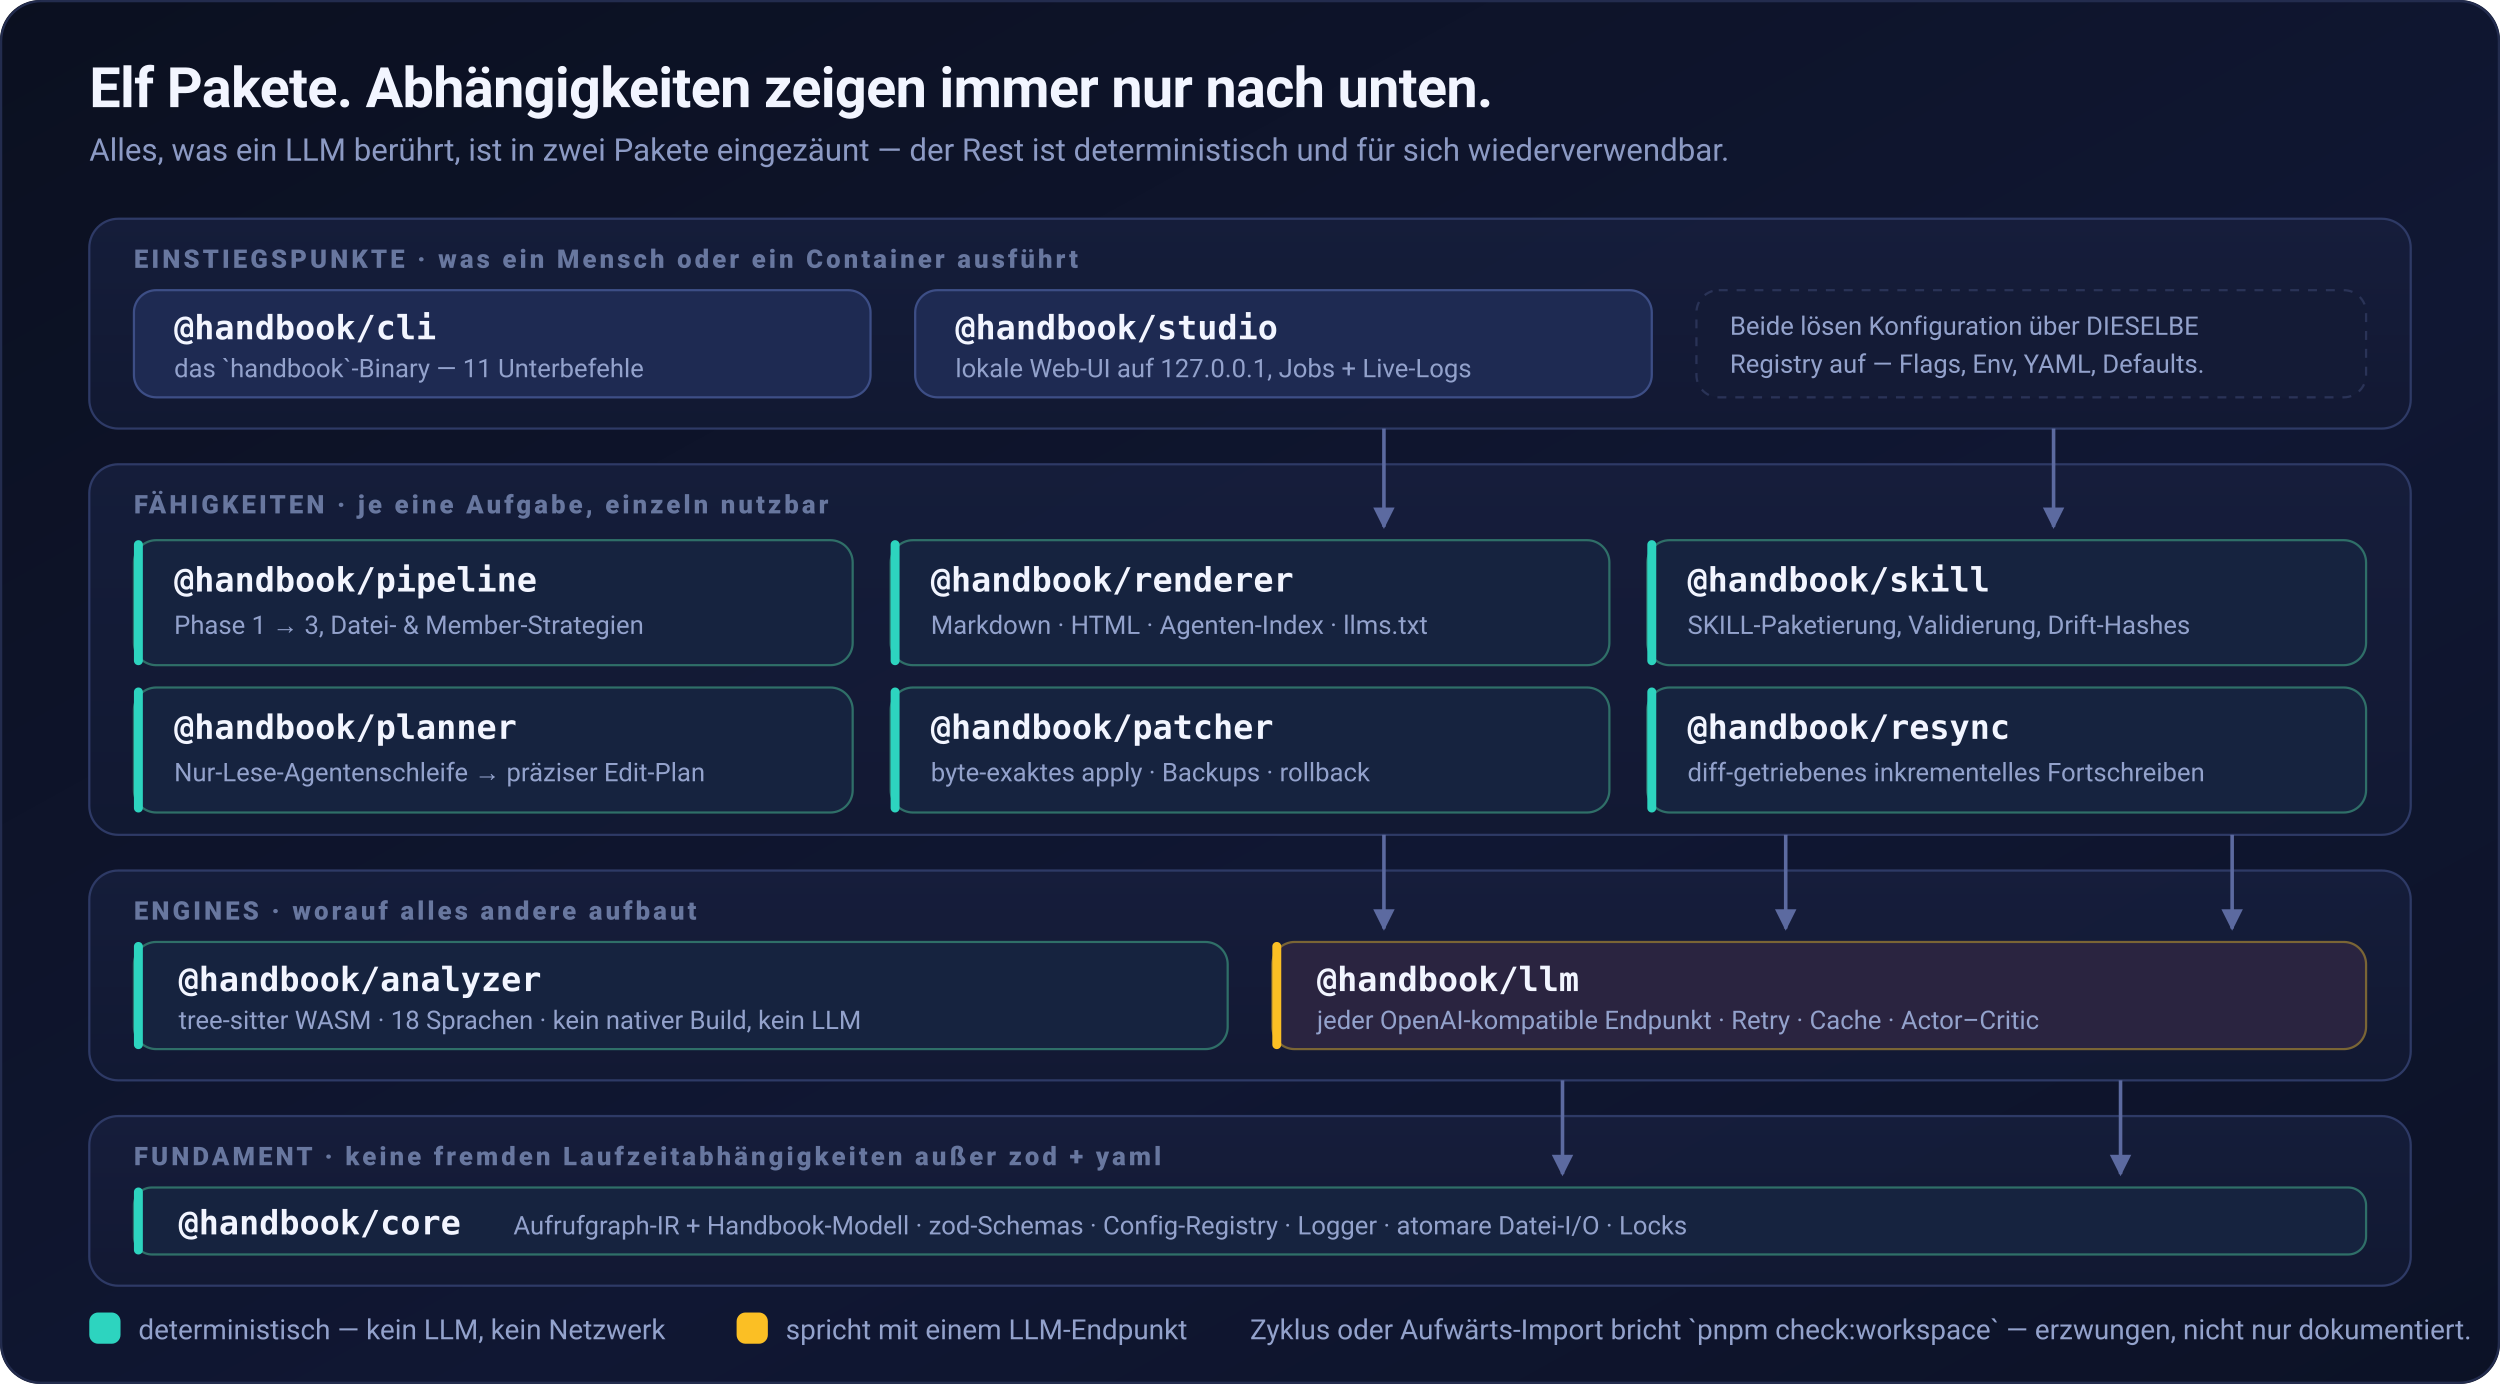
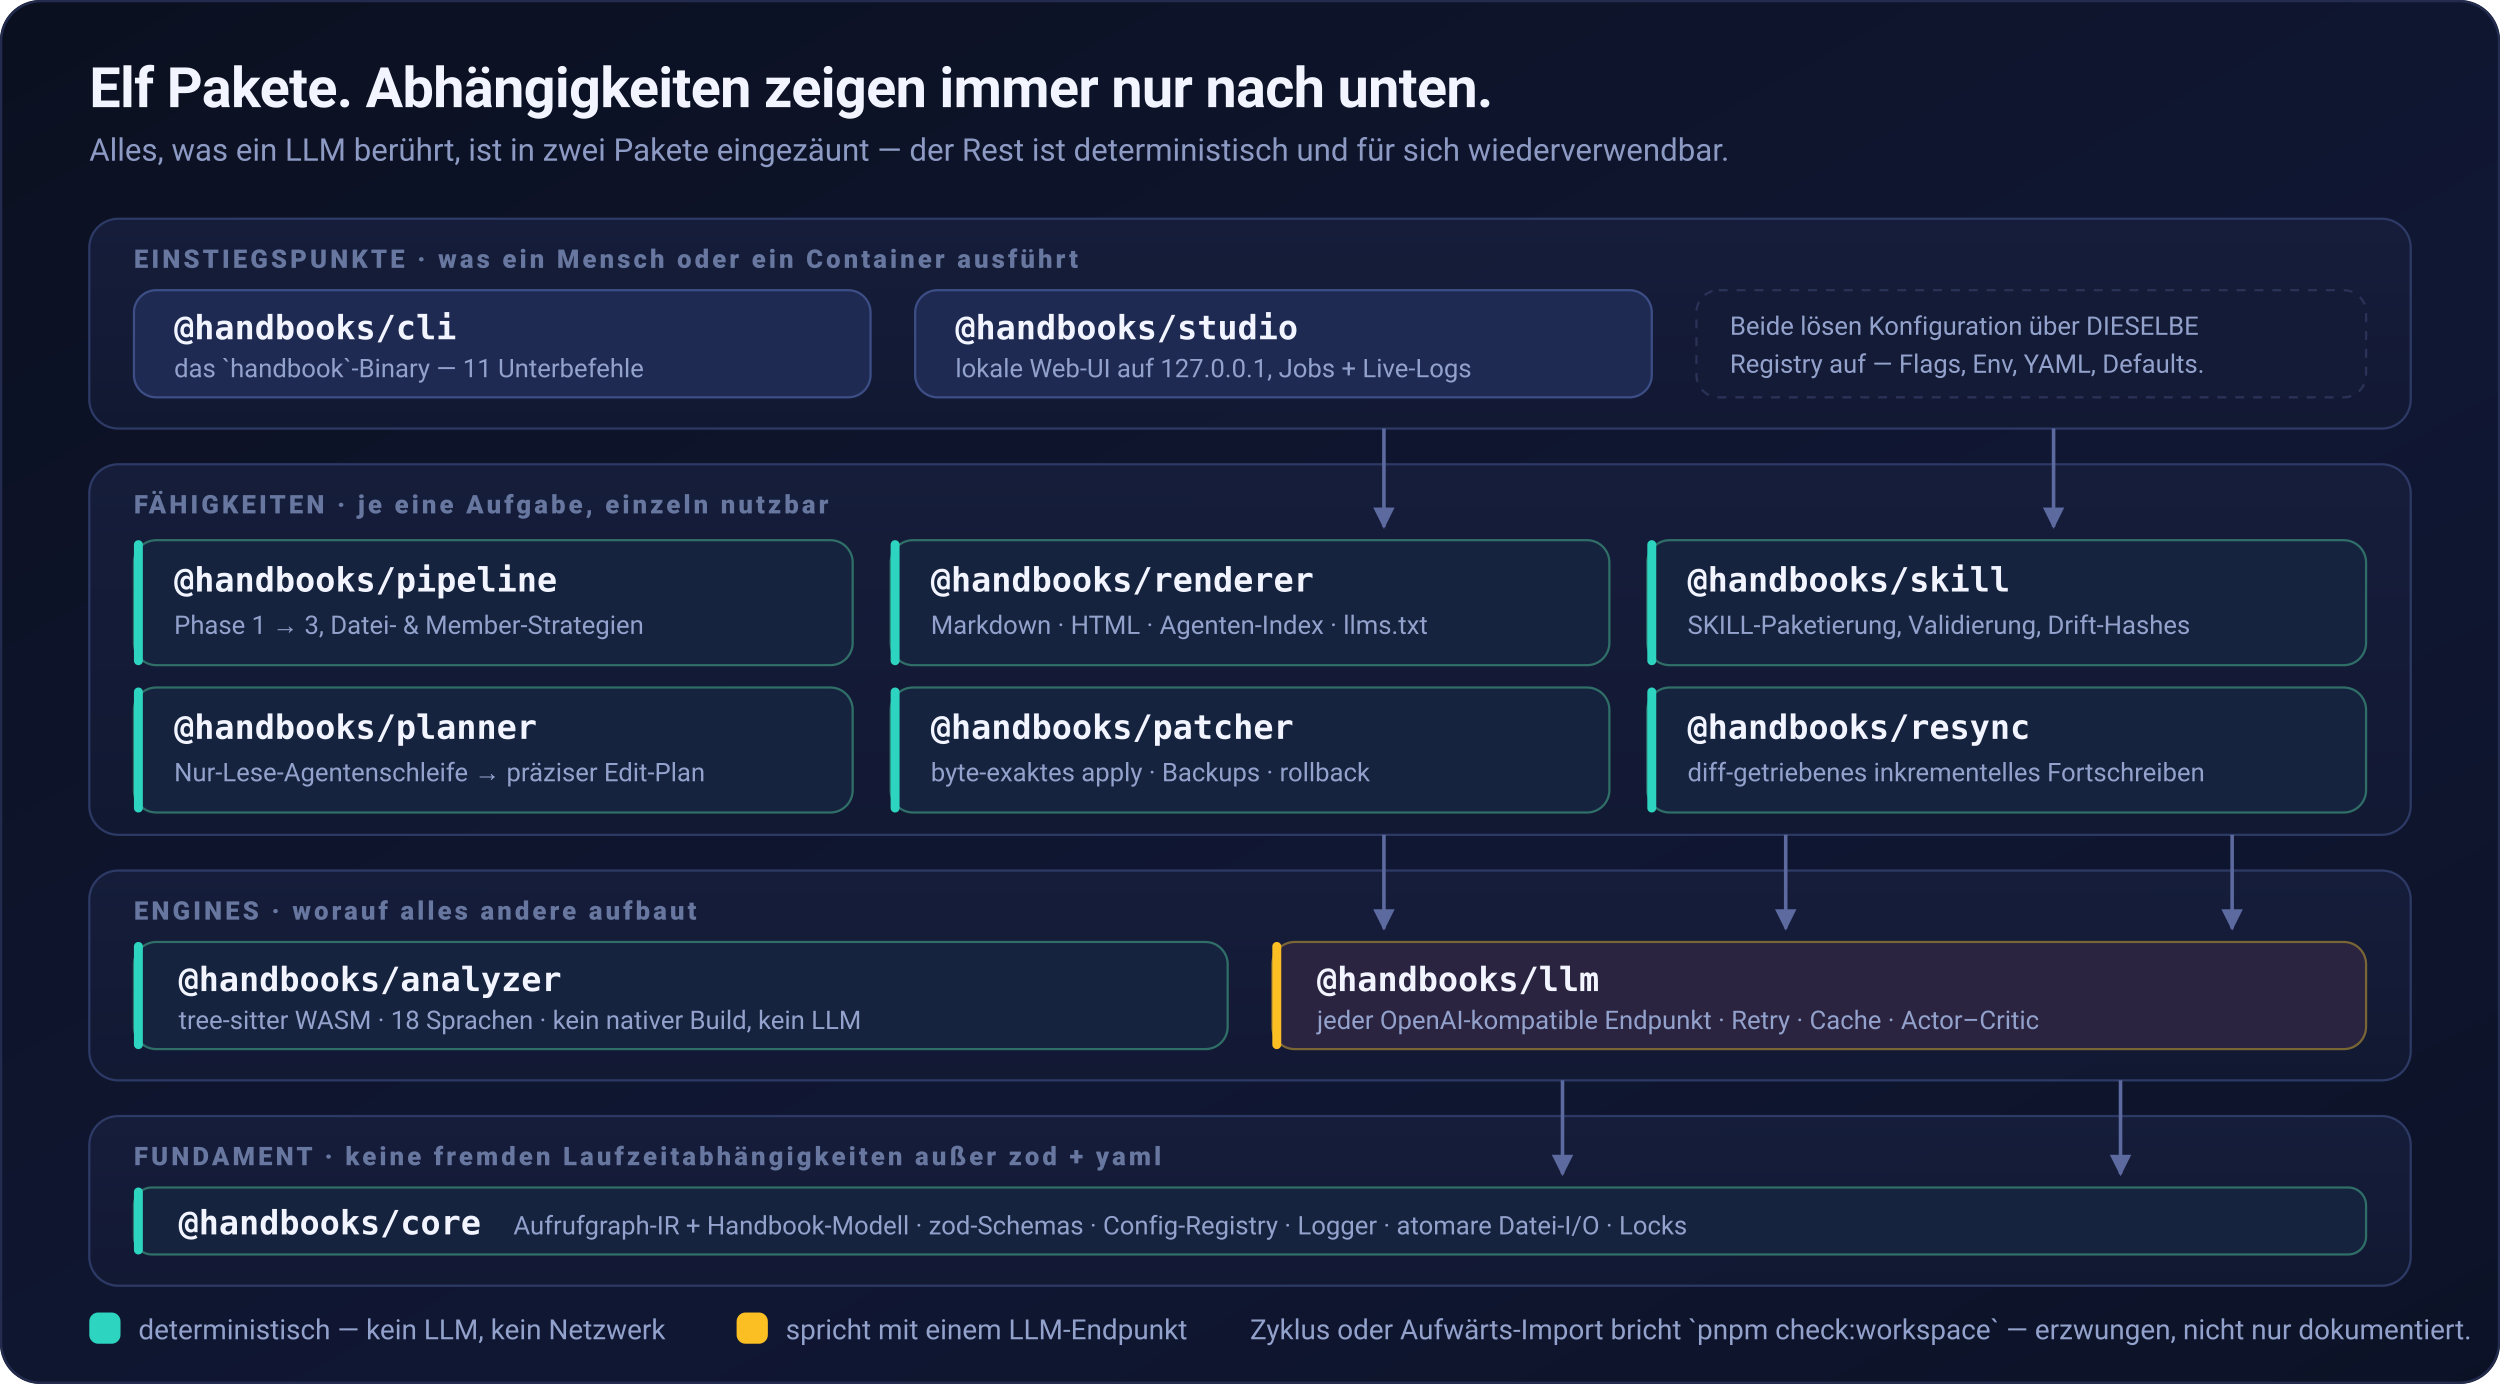
<svg xmlns="http://www.w3.org/2000/svg" width="1120" height="620" viewBox="0 0 1120 620" role="img" aria-label="Handbook monorepo architecture: eleven packages in four layers with a strictly one-way dependency direction">
  <defs>
    <linearGradient id="bg2" x1="0" y1="0" x2="1" y2="1">
      <stop offset="0%" stop-color="#0B1020" />
      <stop offset="60%" stop-color="#101733" />
      <stop offset="100%" stop-color="#0C1226" />
    </linearGradient>
    <linearGradient id="lane" x1="0" y1="0" x2="0" y2="1">
      <stop offset="0%" stop-color="#161E3C" stop-opacity="0.9" />
      <stop offset="100%" stop-color="#121933" stop-opacity="0.9" />
    </linearGradient>
    <marker id="dep" viewBox="0 0 10 10" refX="9" refY="5" markerWidth="6" markerHeight="6" orient="auto-start-reverse">
      <path d="M 0 0 L 10 5 L 0 10 z" fill="#5C6AA0" />
    </marker>
    <style>
      .t   { font-family: -apple-system, BlinkMacSystemFont, "Segoe UI", Roboto, "Helvetica Neue", Arial, sans-serif; }
      .m   { font-family: ui-monospace, SFMono-Regular, "SF Mono", Menlo, Consolas, monospace; }
      .h1  { fill:#F2F5FF; font-size:25px; font-weight:700; letter-spacing:-0.3px; }
      .sub { fill:#8C9AC4; font-size:14px; }
      .lane{ fill:#68779F; font-size:11.5px; font-weight:800; letter-spacing:1.4px; }
      .pkg { fill:#F2F5FF; font-size:15px; font-weight:700; }
      .role{ fill:#93A2CC; font-size:11.5px; }
      .leg { fill:#93A2CC; font-size:12.5px; }
    </style>
  </defs>
  <rect width="1120" height="620" rx="18" fill="url(#bg2)" />
  <rect x="0.5" y="0.5" width="1119" height="619" rx="18" fill="none" stroke="#232C4E" />
  <text class="t h1" x="40" y="48">Elf Pakete. Abhängigkeiten zeigen immer nur nach unten.</text>
  <text class="t sub" x="40" y="72">Alles, was ein LLM berührt, ist in zwei Pakete eingezäunt — der Rest ist deterministisch und für sich wiederverwendbar.</text>
  <rect x="40" y="98" width="1040" height="94" rx="13" fill="url(#lane)" stroke="#2E3A66" />
  <text class="t lane" x="60" y="120">EINSTIEGSPUNKTE · was ein Mensch oder ein Container ausführt</text>
  <rect x="60" y="130" width="330" height="48" rx="10" fill="#1E2A52" stroke="#3D4E86" />
-   <text class="m pkg" x="78" y="152">@handbook/cli</text>
+   <text class="m pkg" x="78" y="152">@handbooks/cli</text>
  <text class="t role" x="78" y="169">das `handbook`-Binary — 11 Unterbefehle</text>
  <rect x="410" y="130" width="330" height="48" rx="10" fill="#1E2A52" stroke="#3D4E86" />
-   <text class="m pkg" x="428" y="152">@handbook/studio</text>
+   <text class="m pkg" x="428" y="152">@handbooks/studio</text>
  <text class="t role" x="428" y="169">lokale Web-UI auf 127.0.0.1, Jobs + Live-Logs</text>
  <rect x="760" y="130" width="300" height="48" rx="10" fill="#141B36" stroke="#2A3357" stroke-dasharray="4 4" />
  <text class="t role" x="775" y="150" fill="#7E8CB6">Beide lösen Konfiguration über DIESELBE</text>
  <text class="t role" x="775" y="167" fill="#7E8CB6">Registry auf — Flags, Env, YAML, Defaults.</text>
  <rect x="40" y="208" width="1040" height="166" rx="13" fill="url(#lane)" stroke="#2E3A66" />
  <text class="t lane" x="60" y="230">FÄHIGKEITEN · je eine Aufgabe, einzeln nutzbar</text>
  <rect x="60" y="242" width="322" height="56" rx="10" fill="#16233F" stroke="#2F6F68" />
  <rect x="60" y="242" width="4" height="56" rx="2" fill="#2DD4BF" />
-   <text class="m pkg" x="78" y="265">@handbook/pipeline</text>
+   <text class="m pkg" x="78" y="265">@handbooks/pipeline</text>
  <text class="t role" x="78" y="284">Phase 1 → 3, Datei- &amp; Member-Strategien</text>
  <rect x="399" y="242" width="322" height="56" rx="10" fill="#16233F" stroke="#2F6F68" />
  <rect x="399" y="242" width="4" height="56" rx="2" fill="#2DD4BF" />
-   <text class="m pkg" x="417" y="265">@handbook/renderer</text>
+   <text class="m pkg" x="417" y="265">@handbooks/renderer</text>
  <text class="t role" x="417" y="284">Markdown · HTML · Agenten-Index · llms.txt</text>
  <rect x="738" y="242" width="322" height="56" rx="10" fill="#16233F" stroke="#2F6F68" />
  <rect x="738" y="242" width="4" height="56" rx="2" fill="#2DD4BF" />
-   <text class="m pkg" x="756" y="265">@handbook/skill</text>
+   <text class="m pkg" x="756" y="265">@handbooks/skill</text>
  <text class="t role" x="756" y="284">SKILL-Paketierung, Validierung, Drift-Hashes</text>
  <rect x="60" y="308" width="322" height="56" rx="10" fill="#16233F" stroke="#2F6F68" />
  <rect x="60" y="308" width="4" height="56" rx="2" fill="#2DD4BF" />
-   <text class="m pkg" x="78" y="331">@handbook/planner</text>
+   <text class="m pkg" x="78" y="331">@handbooks/planner</text>
  <text class="t role" x="78" y="350">Nur-Lese-Agentenschleife → präziser Edit-Plan</text>
  <rect x="399" y="308" width="322" height="56" rx="10" fill="#16233F" stroke="#2F6F68" />
  <rect x="399" y="308" width="4" height="56" rx="2" fill="#2DD4BF" />
-   <text class="m pkg" x="417" y="331">@handbook/patcher</text>
+   <text class="m pkg" x="417" y="331">@handbooks/patcher</text>
  <text class="t role" x="417" y="350">byte-exaktes apply · Backups · rollback</text>
  <rect x="738" y="308" width="322" height="56" rx="10" fill="#16233F" stroke="#2F6F68" />
  <rect x="738" y="308" width="4" height="56" rx="2" fill="#2DD4BF" />
-   <text class="m pkg" x="756" y="331">@handbook/resync</text>
+   <text class="m pkg" x="756" y="331">@handbooks/resync</text>
  <text class="t role" x="756" y="350">diff-getriebenes inkrementelles Fortschreiben</text>
  <rect x="40" y="390" width="1040" height="94" rx="13" fill="url(#lane)" stroke="#2E3A66" />
  <text class="t lane" x="60" y="412">ENGINES · worauf alles andere aufbaut</text>
  <rect x="60" y="422" width="490" height="48" rx="10" fill="#16233F" stroke="#2F6F68" />
  <rect x="60" y="422" width="4" height="48" rx="2" fill="#2DD4BF" />
-   <text class="m pkg" x="80" y="444">@handbook/analyzer</text>
+   <text class="m pkg" x="80" y="444">@handbooks/analyzer</text>
  <text class="t role" x="80" y="461">tree-sitter WASM · 18 Sprachen · kein nativer Build, kein LLM</text>
  <rect x="570" y="422" width="490" height="48" rx="10" fill="#2A2440" stroke="#7A6535" />
  <rect x="570" y="422" width="4" height="48" rx="2" fill="#FBBF24" />
-   <text class="m pkg" x="590" y="444">@handbook/llm</text>
+   <text class="m pkg" x="590" y="444">@handbooks/llm</text>
  <text class="t role" x="590" y="461">jeder OpenAI-kompatible Endpunkt · Retry · Cache · Actor–Critic</text>
  <rect x="40" y="500" width="1040" height="76" rx="13" fill="url(#lane)" stroke="#2E3A66" />
  <text class="t lane" x="60" y="522">FUNDAMENT · keine fremden Laufzeitabhängigkeiten außer zod + yaml</text>
  <rect x="60" y="532" width="1000" height="30" rx="8" fill="#16233F" stroke="#2F6F68" />
  <rect x="60" y="532" width="4" height="30" rx="2" fill="#2DD4BF" />
-   <text class="m pkg" x="80" y="553" font-size="14">@handbook/core</text>
+   <text class="m pkg" x="80" y="553" font-size="14">@handbooks/core</text>
  <text class="t role" x="230" y="553">Aufrufgraph-IR + Handbook-Modell · zod-Schemas · Config-Registry · Logger · atomare Datei-I/O · Locks</text>
  <line x1="620" y1="192" x2="620" y2="236" stroke="#5C6AA0" stroke-width="1.6" marker-end="url(#dep)" />
  <line x1="920" y1="192" x2="920" y2="236" stroke="#5C6AA0" stroke-width="1.6" marker-end="url(#dep)" />
  <line x1="620" y1="374" x2="620" y2="416" stroke="#5C6AA0" stroke-width="1.6" marker-end="url(#dep)" />
  <line x1="800" y1="374" x2="800" y2="416" stroke="#5C6AA0" stroke-width="1.6" marker-end="url(#dep)" />
  <line x1="1000" y1="374" x2="1000" y2="416" stroke="#5C6AA0" stroke-width="1.6" marker-end="url(#dep)" />
  <line x1="700" y1="484" x2="700" y2="526" stroke="#5C6AA0" stroke-width="1.6" marker-end="url(#dep)" />
  <line x1="950" y1="484" x2="950" y2="526" stroke="#5C6AA0" stroke-width="1.6" marker-end="url(#dep)" />
  <rect x="40" y="588" width="14" height="14" rx="4" fill="#2DD4BF" />
  <text class="t leg" x="62" y="600">deterministisch — kein LLM, kein Netzwerk</text>
  <rect x="330" y="588" width="14" height="14" rx="4" fill="#FBBF24" />
  <text class="t leg" x="352" y="600">spricht mit einem LLM-Endpunkt</text>
  <text class="t leg" x="560" y="600" fill="#68779F" font-size="10.5">Zyklus oder Aufwärts-Import bricht `pnpm check:workspace` — erzwungen, nicht nur dokumentiert.</text>
</svg>
